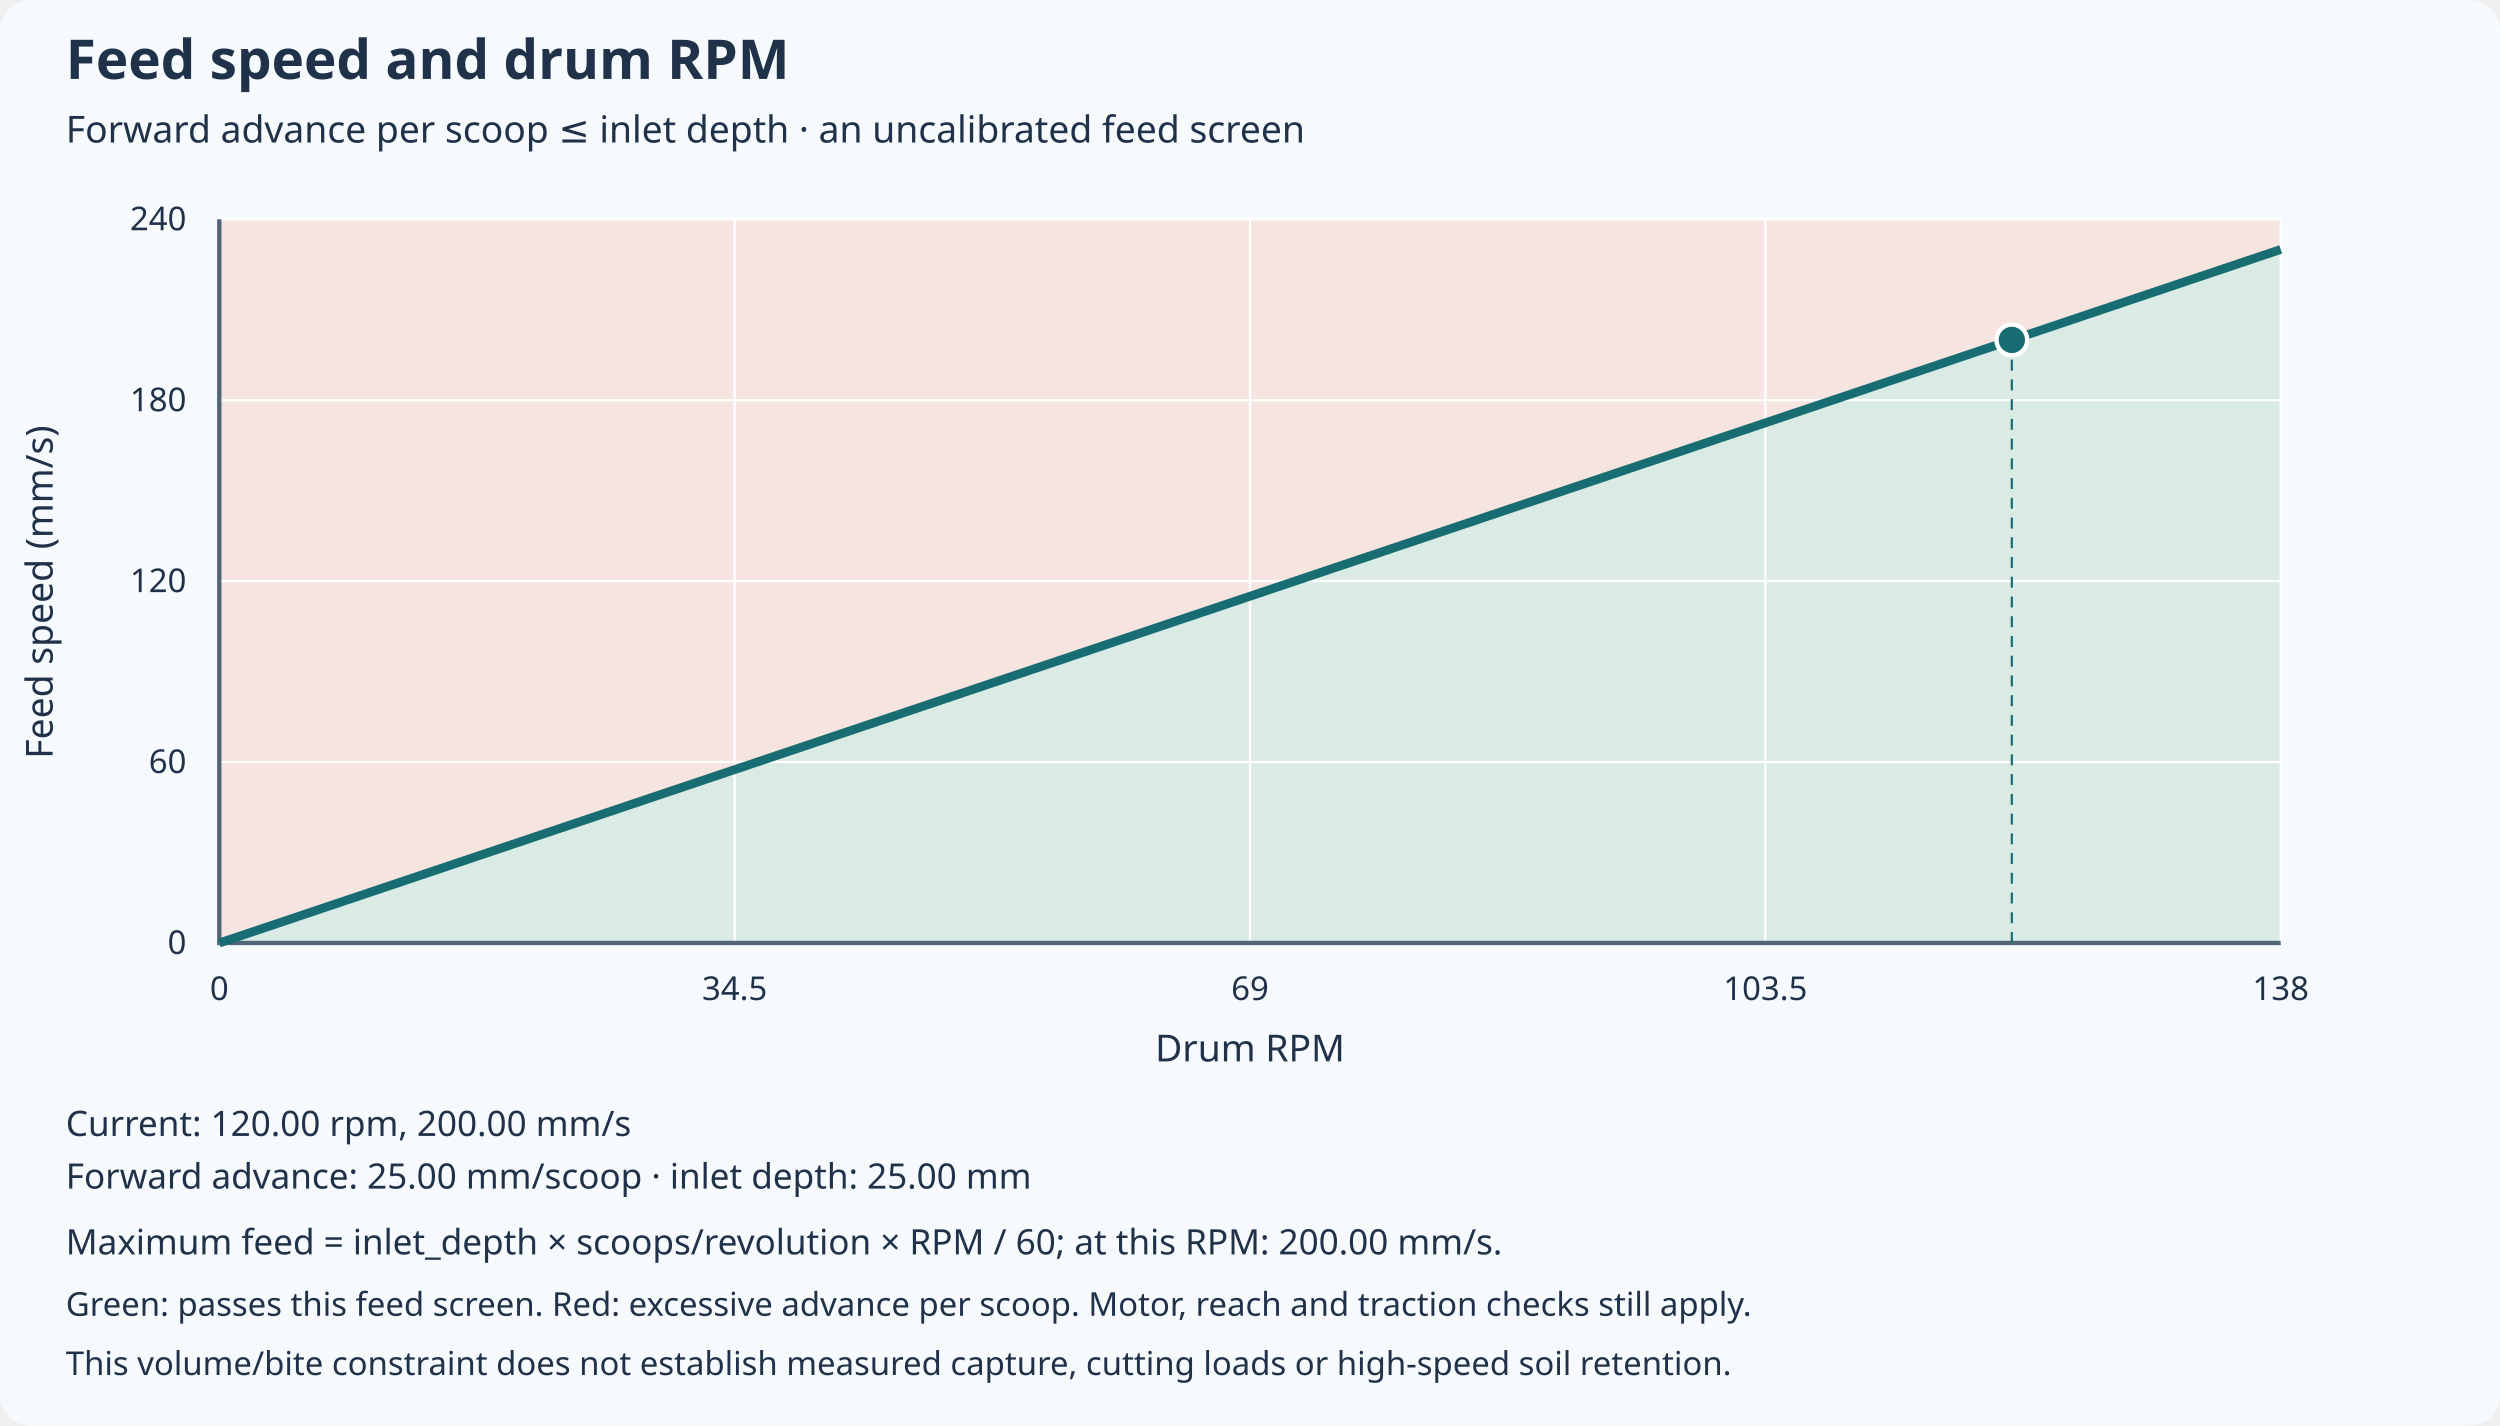
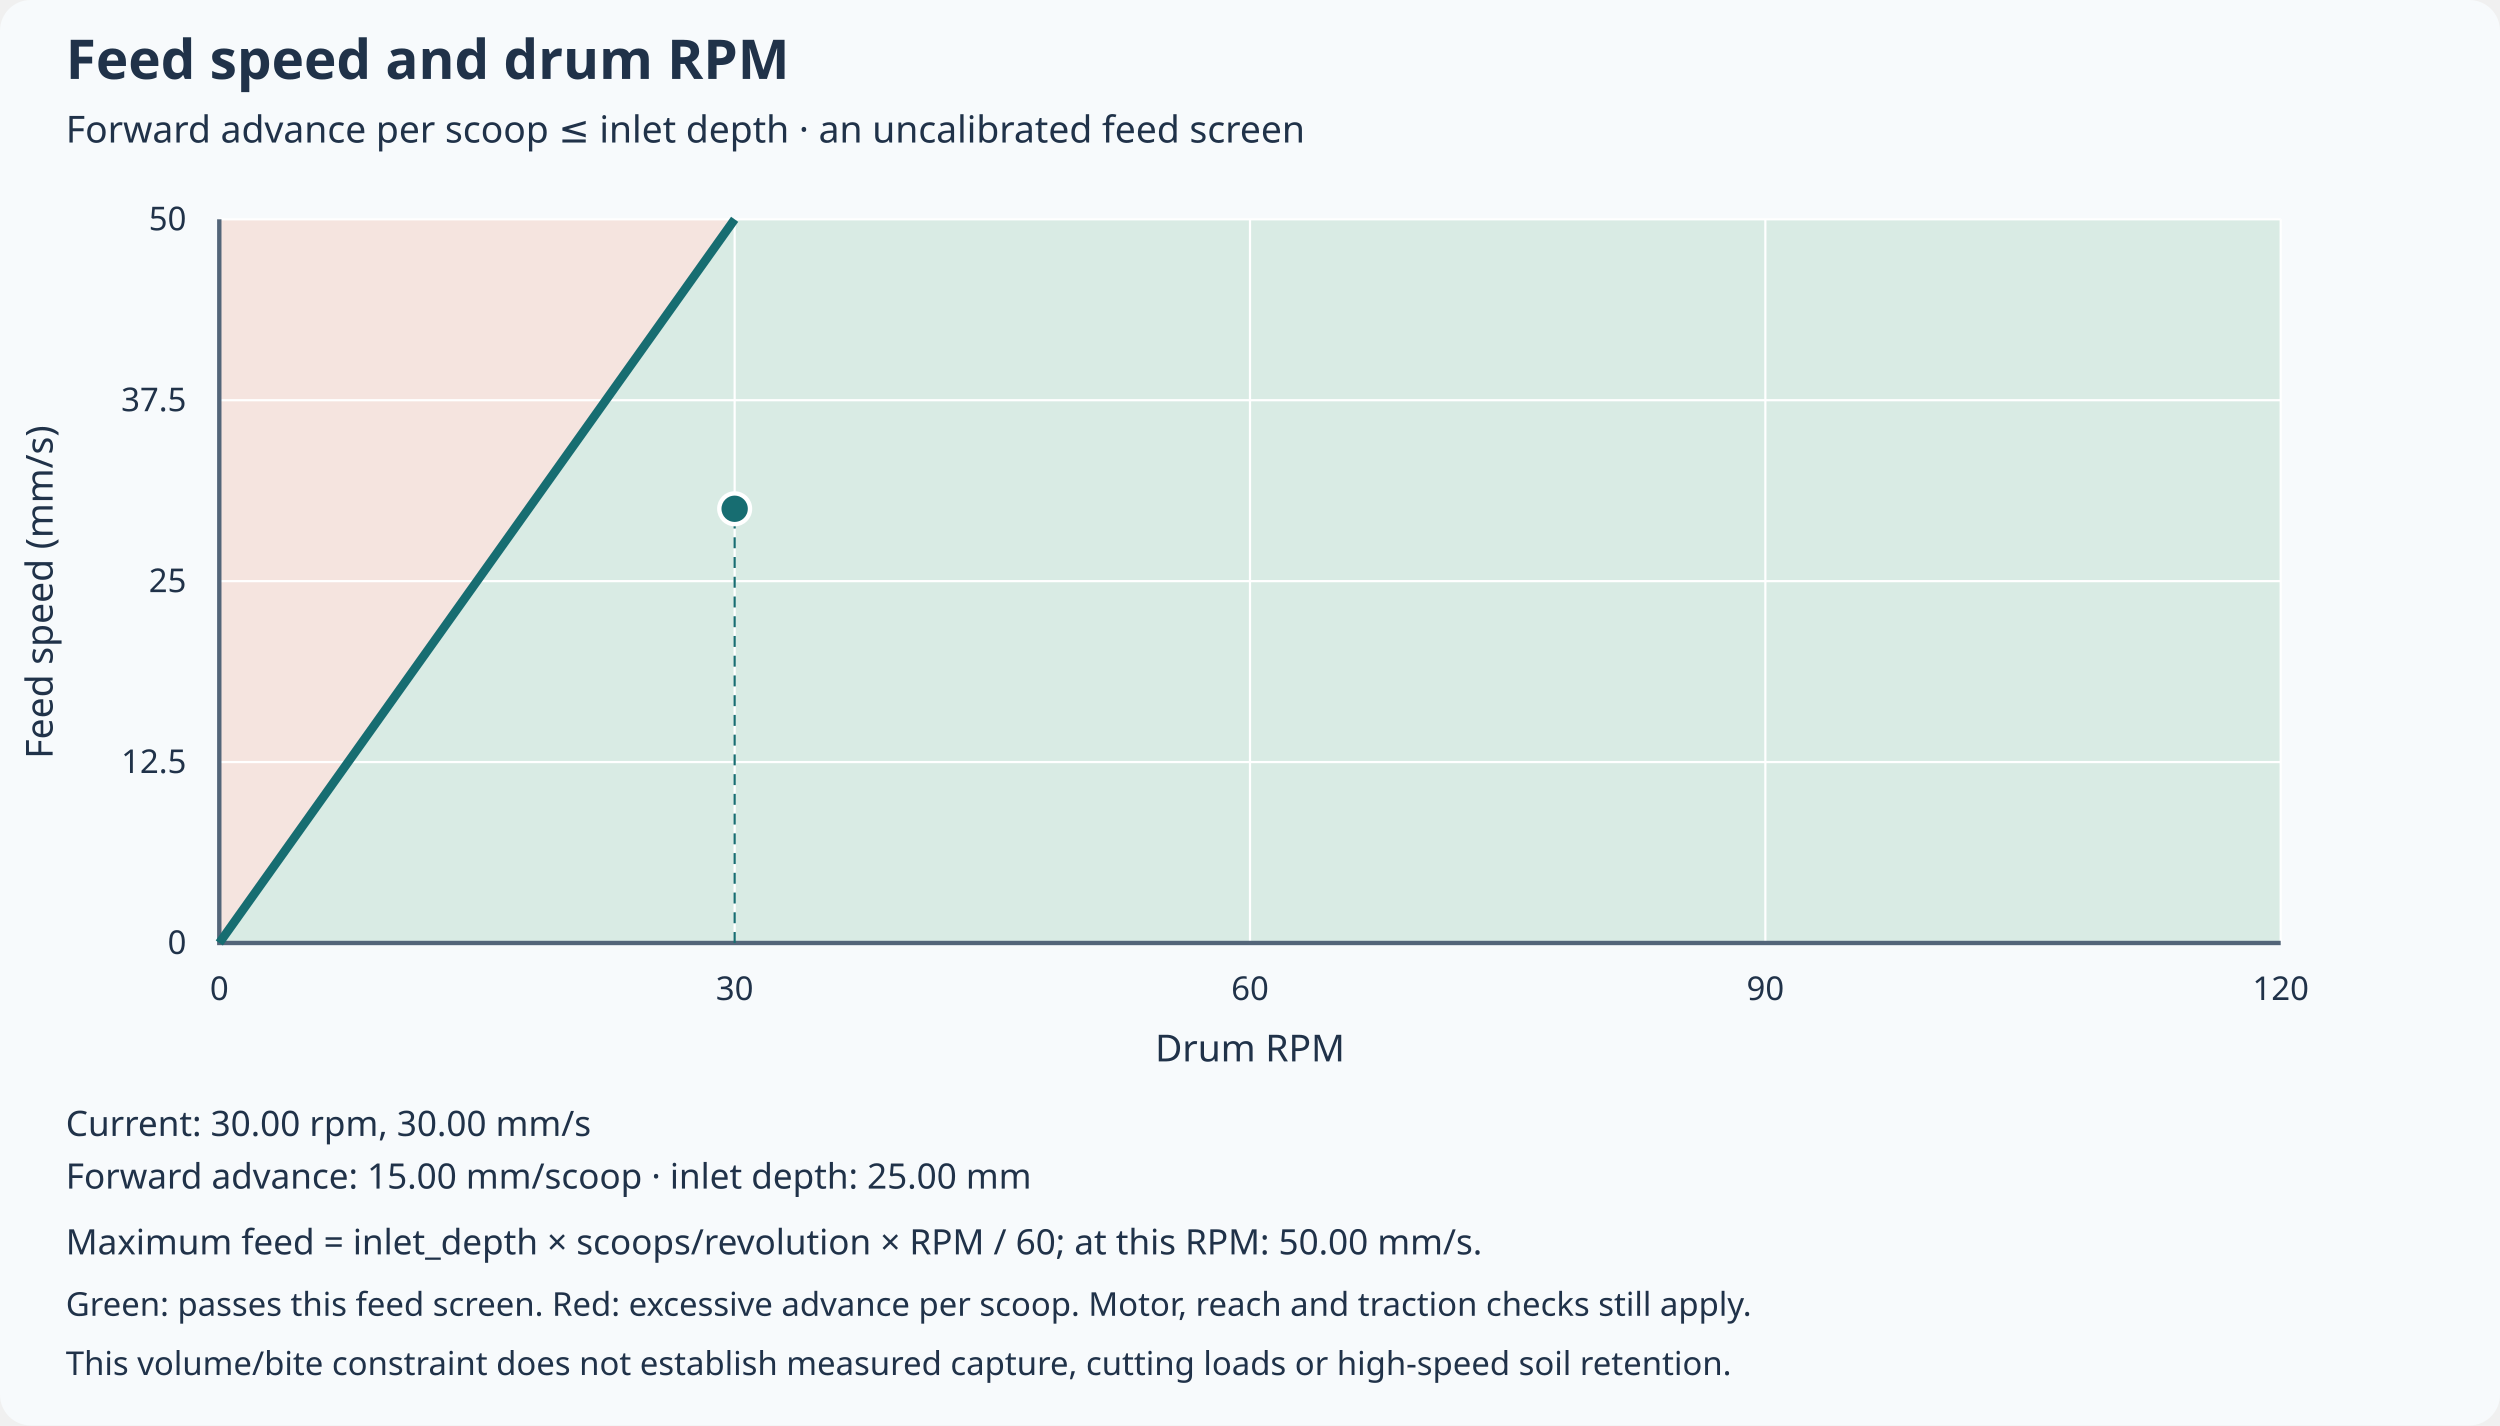
<svg xmlns="http://www.w3.org/2000/svg" viewBox="0 0 1140 650" role="img" aria-label="Drum RPM versus feed speed with no-overfeed boundary">
  <rect width="1140" height="650" rx="14" fill="#f7fafc" />
  <g font-family="sans-serif" fill="#203249">
    <text x="30" y="36" font-size="25" font-weight="700">Feed speed and drum RPM</text>
    <text x="30" y="65" font-size="17">Forward advance per scoop ≤ inlet depth · an uncalibrated feed screen</text>
    <rect x="100" y="100" width="940" height="330" fill="#f5e4df" />
-     <polygon points="100.00,430.00 1040.00,430.00 1040.00,113.75 100.00,430.00" fill="#d9ebe4" data-region="feed-screen-passes" />
+     <polygon points="100.00,430.00 1040.00,430.00 1040.00,100.00 335.00,100.00 100.00,430.00" fill="#d9ebe4" data-region="feed-screen-passes" />
    <line x1="100" y1="100" x2="100" y2="430" stroke="#ffffff" stroke-width="1" />
    <line x1="100" y1="430" x2="1040" y2="430" stroke="#ffffff" stroke-width="1" />
    <text x="100" y="456" text-anchor="middle" font-size="15">0</text>
    <text x="85" y="435" text-anchor="end" font-size="15">0</text>
    <line x1="335" y1="100" x2="335" y2="430" stroke="#ffffff" stroke-width="1" />
    <line x1="100" y1="347.5" x2="1040" y2="347.5" stroke="#ffffff" stroke-width="1" />
-     <text x="335" y="456" text-anchor="middle" font-size="15">34.5</text>
-     <text x="85" y="352.5" text-anchor="end" font-size="15">60</text>
+     <text x="335" y="456" text-anchor="middle" font-size="15">30</text>
+     <text x="85" y="352.5" text-anchor="end" font-size="15">12.5</text>
    <line x1="570" y1="100" x2="570" y2="430" stroke="#ffffff" stroke-width="1" />
    <line x1="100" y1="265" x2="1040" y2="265" stroke="#ffffff" stroke-width="1" />
-     <text x="570" y="456" text-anchor="middle" font-size="15">69</text>
-     <text x="85" y="270" text-anchor="end" font-size="15">120</text>
+     <text x="570" y="456" text-anchor="middle" font-size="15">60</text>
+     <text x="85" y="270" text-anchor="end" font-size="15">25</text>
    <line x1="805" y1="100" x2="805" y2="430" stroke="#ffffff" stroke-width="1" />
    <line x1="100" y1="182.5" x2="1040" y2="182.5" stroke="#ffffff" stroke-width="1" />
-     <text x="805" y="456" text-anchor="middle" font-size="15">103.5</text>
-     <text x="85" y="187.5" text-anchor="end" font-size="15">180</text>
+     <text x="805" y="456" text-anchor="middle" font-size="15">90</text>
+     <text x="85" y="187.5" text-anchor="end" font-size="15">37.5</text>
    <line x1="1040" y1="100" x2="1040" y2="430" stroke="#ffffff" stroke-width="1" />
    <line x1="100" y1="100" x2="1040" y2="100" stroke="#ffffff" stroke-width="1" />
-     <text x="1040" y="456" text-anchor="middle" font-size="15">138</text>
-     <text x="85" y="105" text-anchor="end" font-size="15">240</text>
+     <text x="1040" y="456" text-anchor="middle" font-size="15">120</text>
+     <text x="85" y="105" text-anchor="end" font-size="15">50</text>
    <path d="M100 100 V430 H1040" fill="none" stroke="#536579" stroke-width="2" />
-     <line x1="100" y1="430" x2="1040.00" y2="113.75" stroke="#176d71" stroke-width="4" data-limit="inlet_depth*scoops_per_revolution*rpm/60" />
-     <line x1="917.39" y1="430" x2="917.39" y2="155.00" stroke="#176d71" stroke-dasharray="5 4" />
-     <circle cx="917.39" cy="155.00" r="7" fill="#176d71" stroke="white" stroke-width="2" data-current-rpm="120" data-current-feed="0.2" />
+     <line x1="100" y1="430" x2="335.00" y2="100.00" stroke="#176d71" stroke-width="4" data-limit="inlet_depth*scoops_per_revolution*rpm/60" />
+     <line x1="335.00" y1="430" x2="335.00" y2="232.00" stroke="#176d71" stroke-dasharray="5 4" />
+     <circle cx="335.00" cy="232.00" r="7" fill="#176d71" stroke="white" stroke-width="2" data-current-rpm="30" data-current-feed="0.03" />
    <text x="570" y="484" text-anchor="middle" font-size="17">Drum RPM</text>
    <text x="24" y="270" transform="rotate(-90 24 270)" text-anchor="middle" font-size="17">Feed speed (mm/s)</text>
-     <text x="30" y="518" font-size="16">Current: 120.00 rpm, 200.00 mm/s</text>
-     <text x="30" y="542" font-size="16">Forward advance: 25.00 mm/scoop · inlet depth: 25.00 mm</text>
-     <text x="30" y="572" font-size="16">Maximum feed = inlet_depth × scoops/revolution × RPM / 60; at this RPM: 200.00 mm/s.</text>
+     <text x="30" y="518" font-size="16">Current: 30.00 rpm, 30.00 mm/s</text>
+     <text x="30" y="542" font-size="16">Forward advance: 15.00 mm/scoop · inlet depth: 25.00 mm</text>
+     <text x="30" y="572" font-size="16">Maximum feed = inlet_depth × scoops/revolution × RPM / 60; at this RPM: 50.00 mm/s.</text>
    <text x="30" y="600" font-size="15">Green: passes this feed screen. Red: excessive advance per scoop. Motor, reach and traction checks still apply.</text>
    <text x="30" y="627" font-size="15">This volume/bite constraint does not establish measured capture, cutting loads or high-speed soil retention.</text>
  </g>
</svg>
